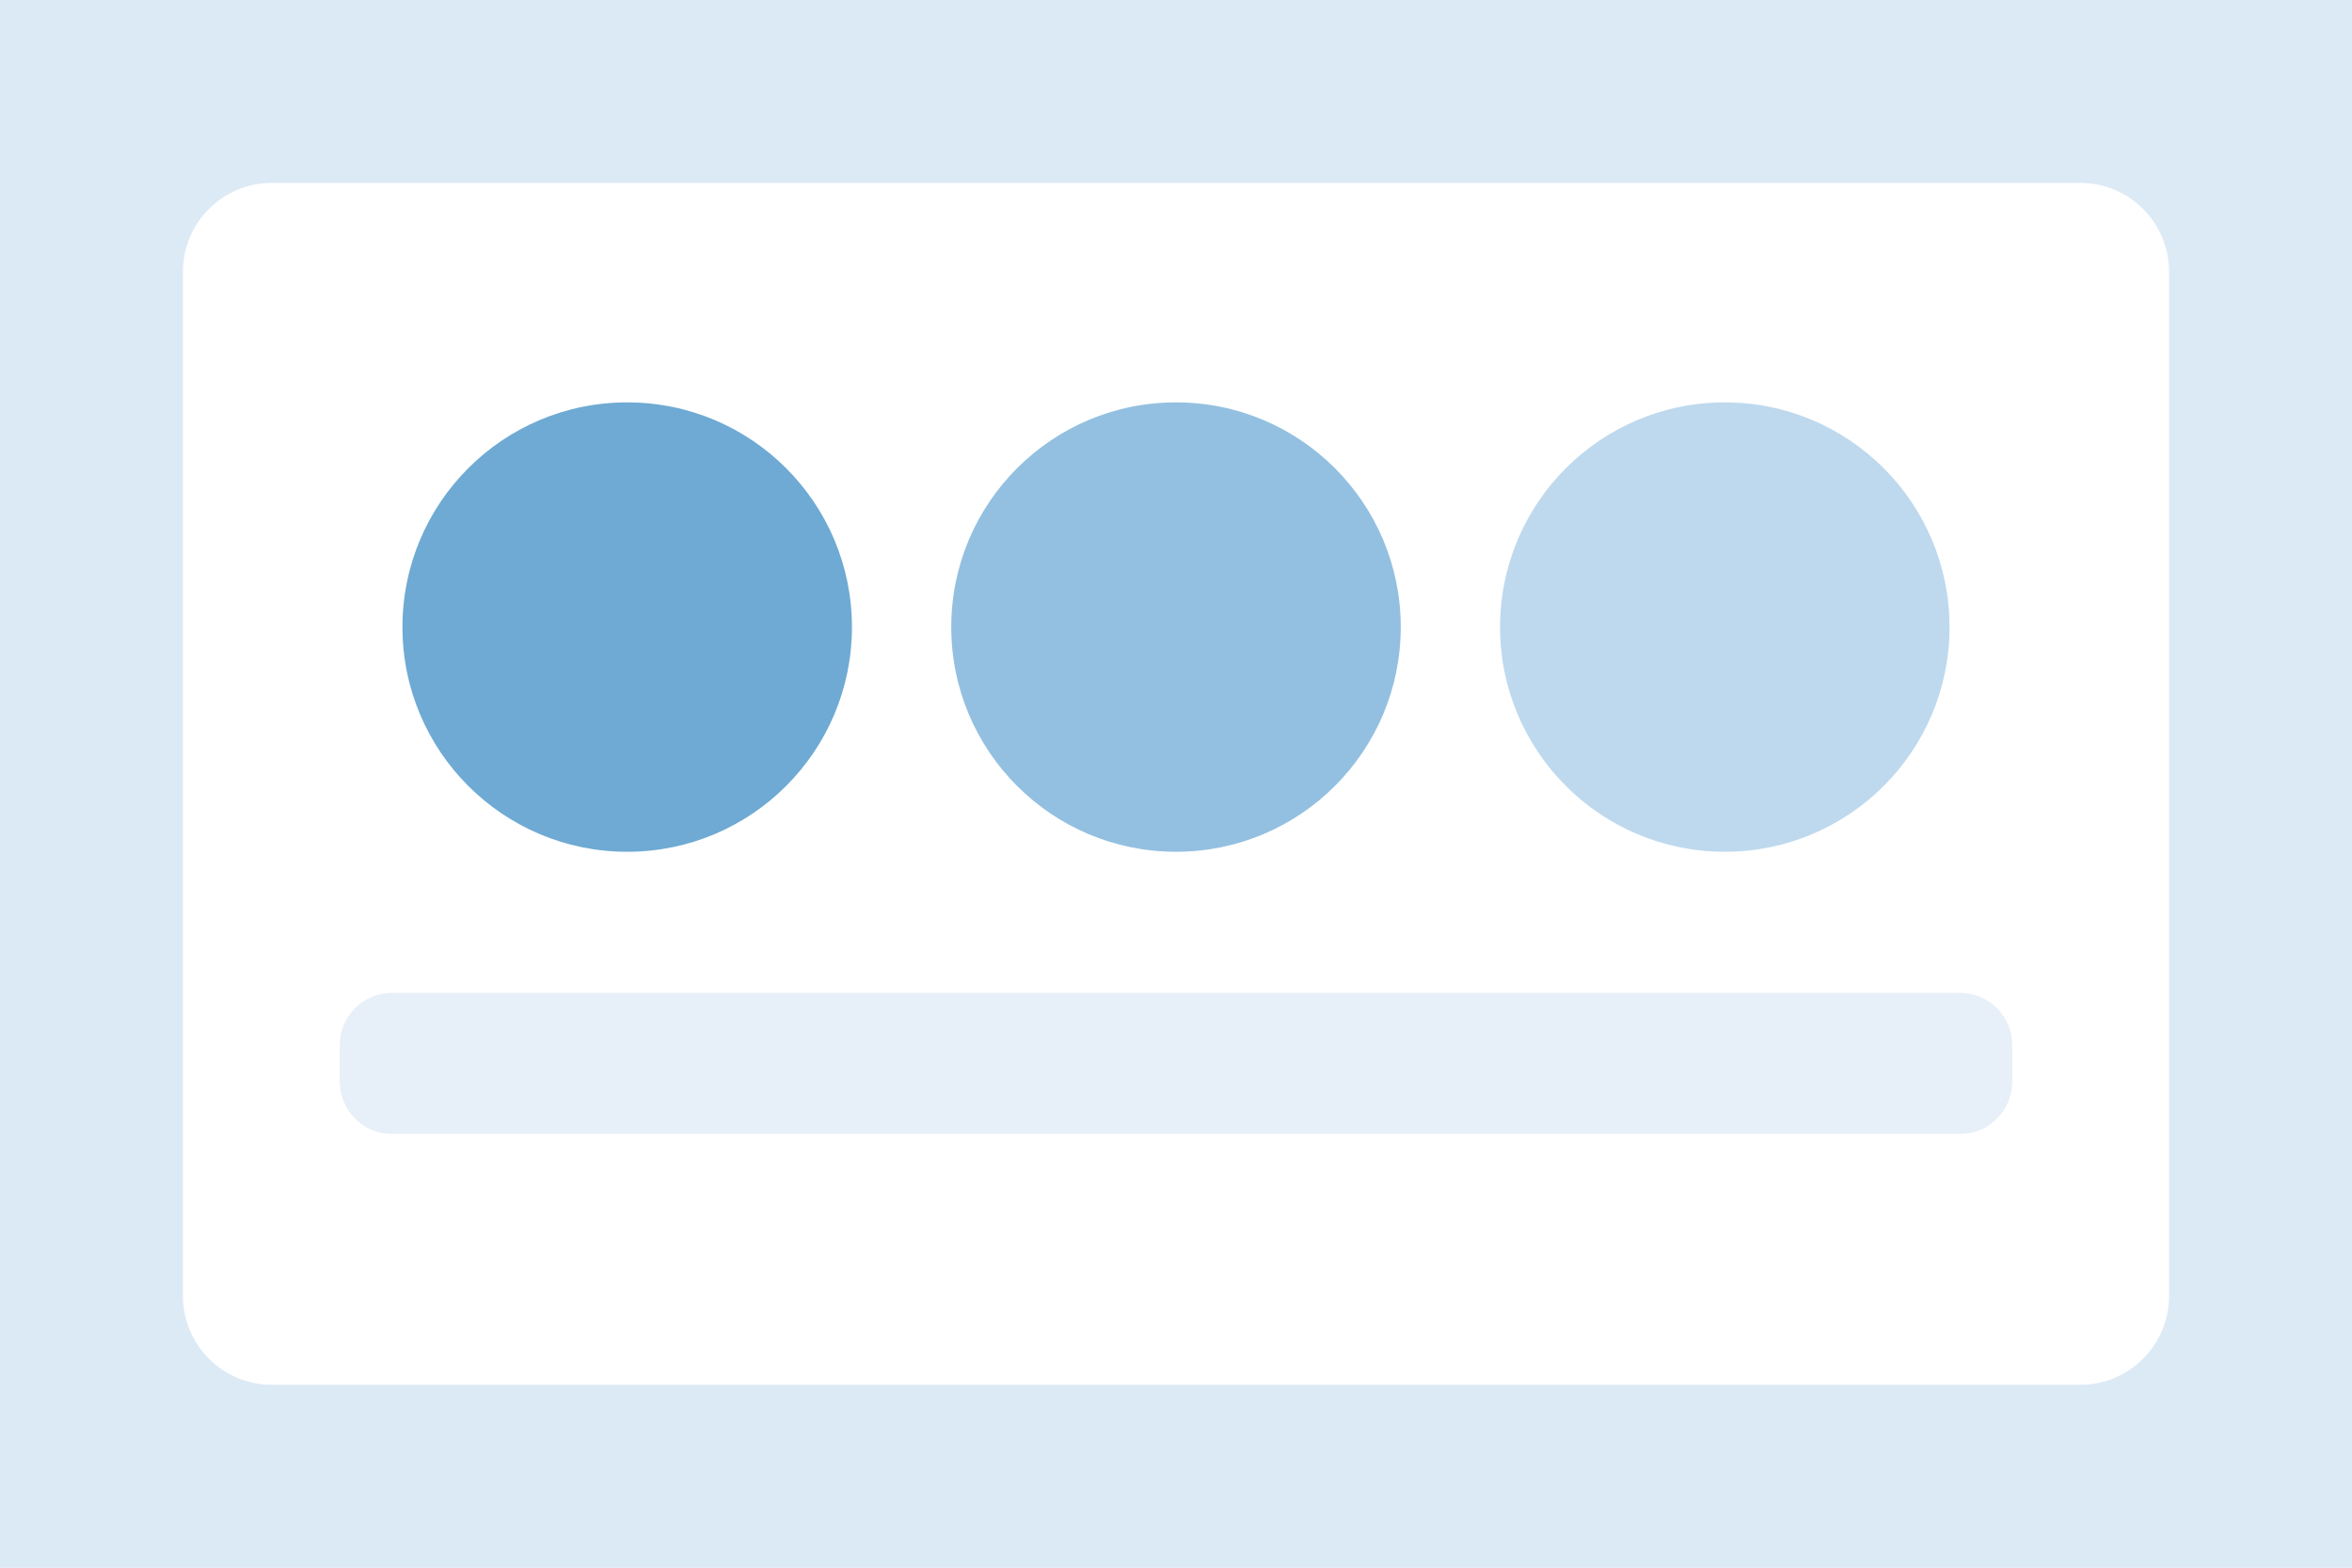
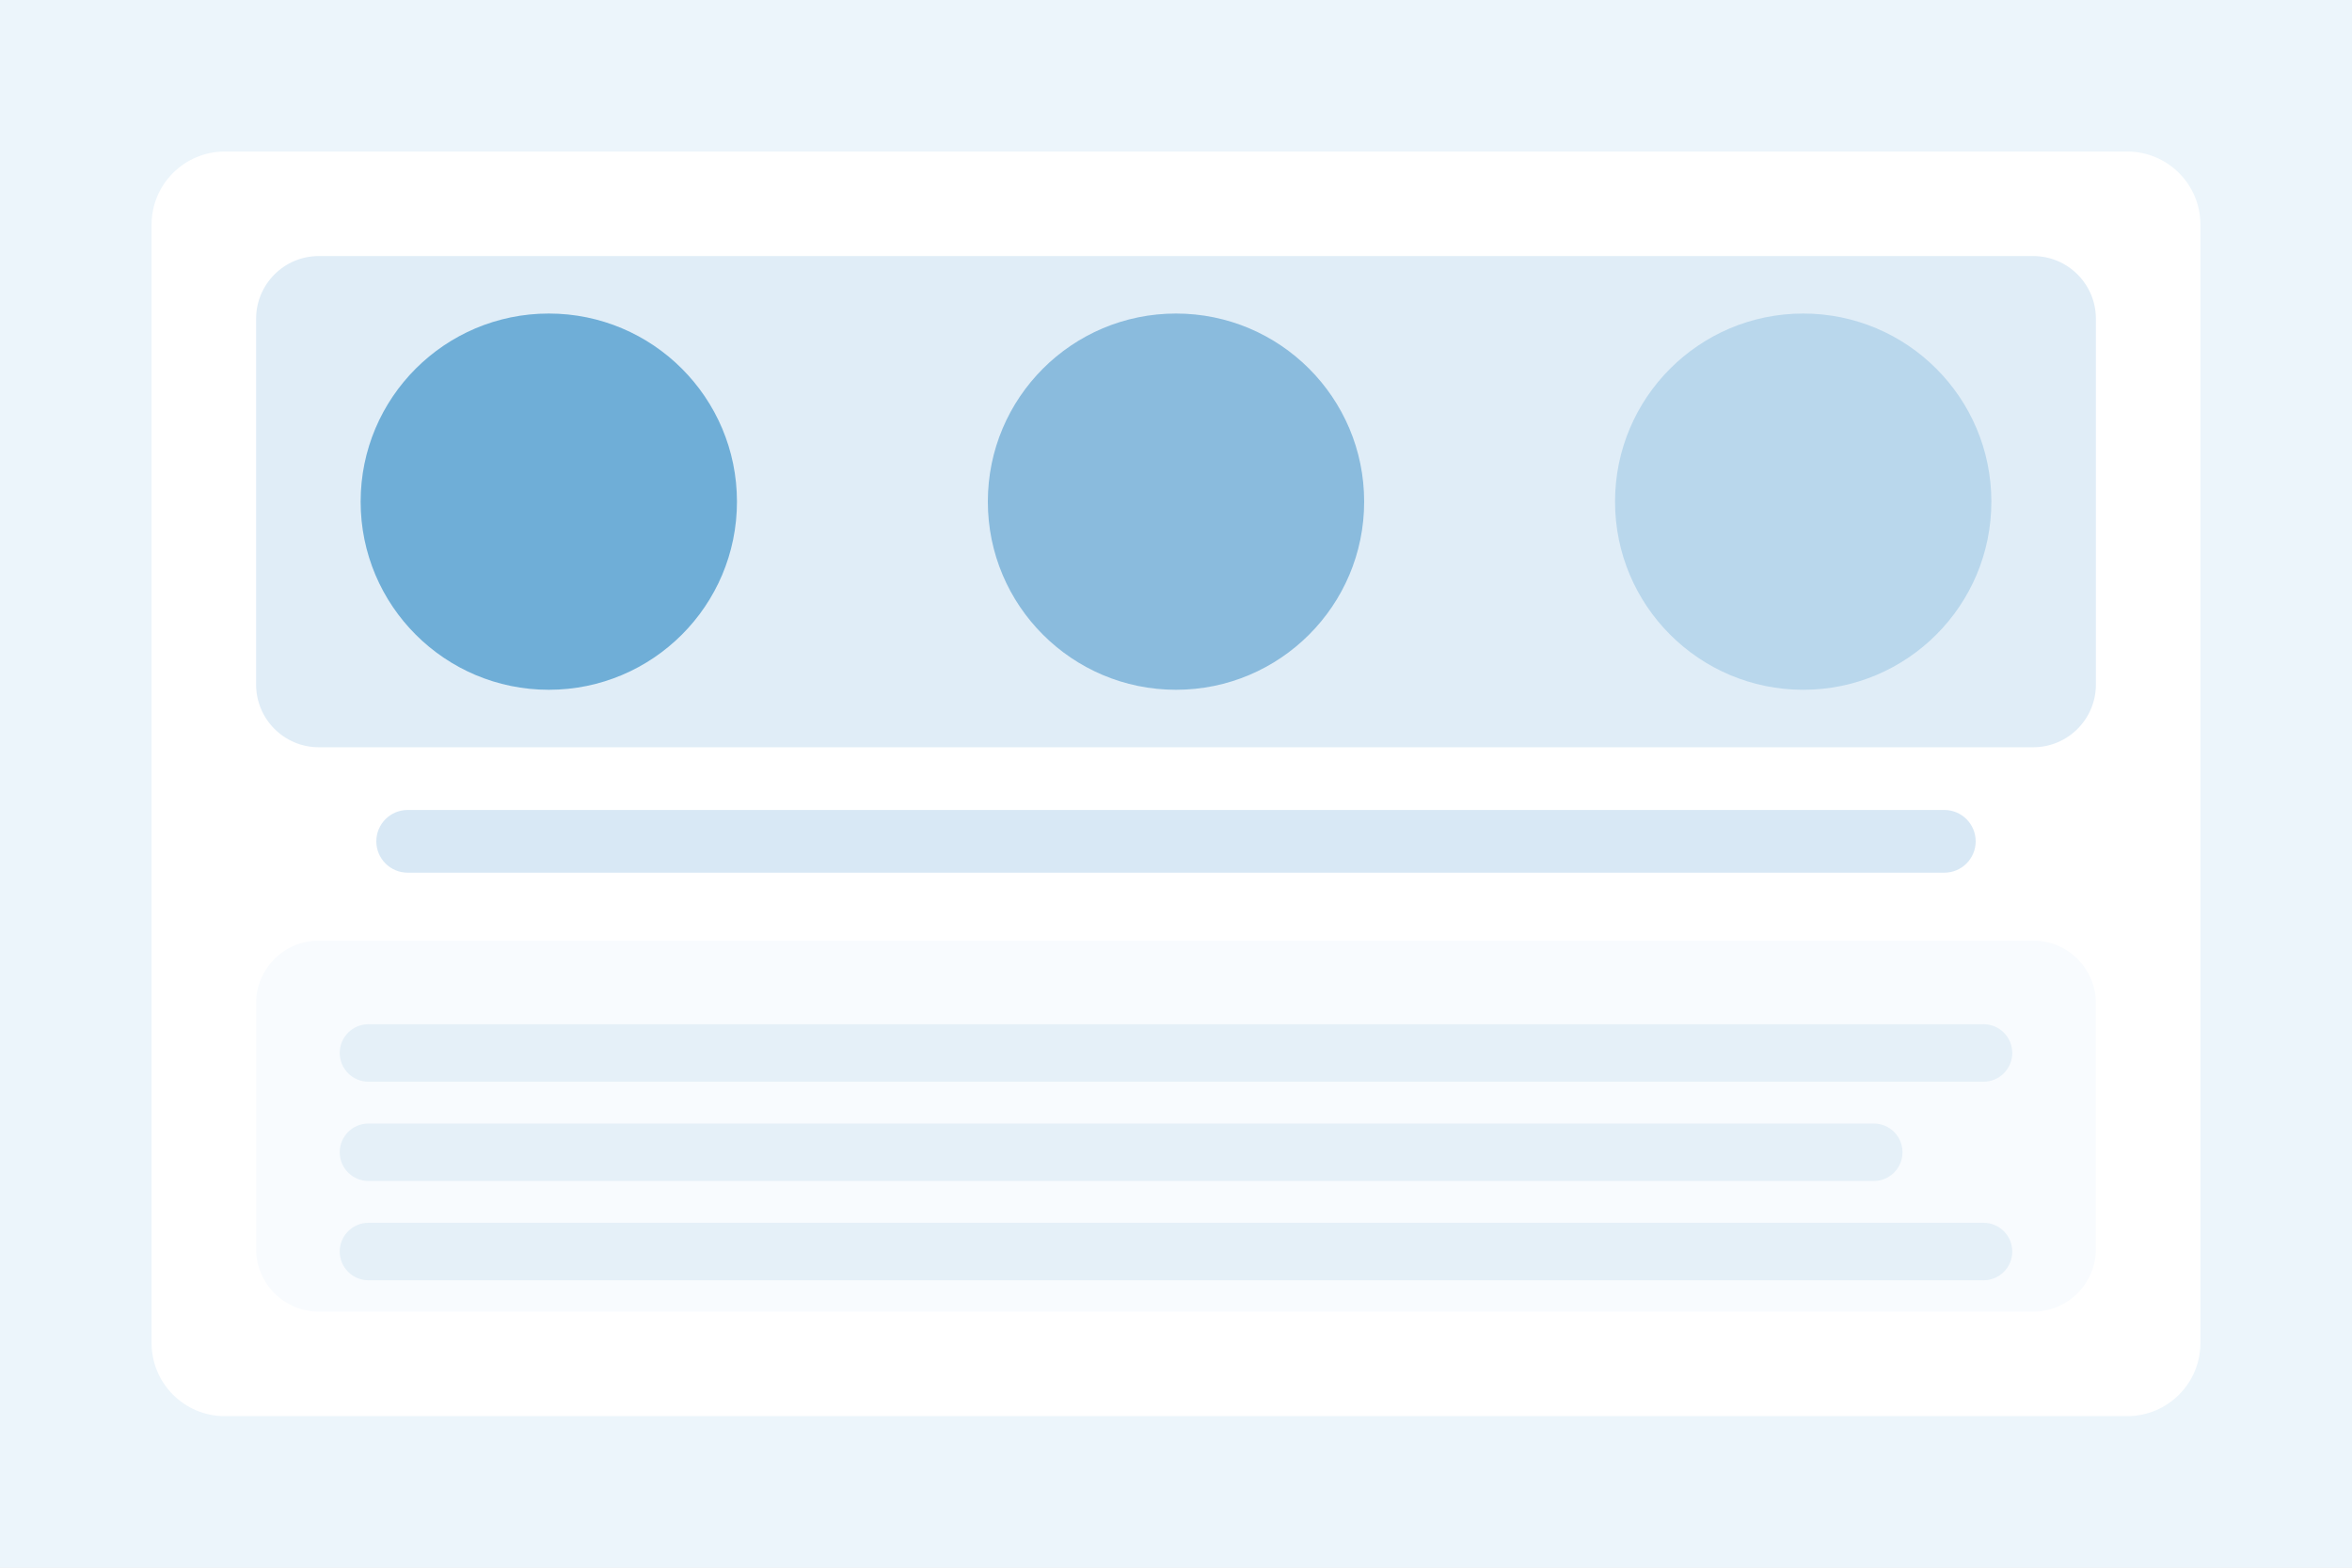
<svg xmlns="http://www.w3.org/2000/svg" width="900" height="600" viewBox="0 0 900 600" fill="none">
-   <rect width="900" height="600" fill="#DCEAF6" />
-   <rect x="70" y="70" width="760" height="460" rx="34" fill="#FFFFFF" />
-   <circle cx="240" cy="240" r="86" fill="#6EAAD3" />
-   <circle cx="450" cy="240" r="86" fill="#93C0E0" />
-   <circle cx="660" cy="240" r="86" fill="#BED9EE" />
-   <rect x="130" y="380" width="640" height="54" rx="20" fill="#E7F0F8" />
+   <rect width="900" height="600" fill="#ECF5FB" />
+   <rect x="58" y="58" width="784" height="484" rx="28" fill="#FFFFFF" />
+   <rect x="98" y="98" width="704" height="188" rx="24" fill="#E0EDF7" />
+   <circle cx="210" cy="192" r="72" fill="#6FAED7" />
+   <circle cx="450" cy="192" r="72" fill="#8ABBDD" />
+   <circle cx="690" cy="192" r="72" fill="#B9D7EC" />
+   <rect x="144" y="310" width="612" height="24" rx="12" fill="#D8E8F5" />
+   <rect x="98" y="360" width="704" height="142" rx="24" fill="#F8FBFE" />
+   <rect x="130" y="392" width="640" height="22" rx="11" fill="#E5F0F8" />
+   <rect x="130" y="430" width="598" height="22" rx="11" fill="#E5F0F8" />
+   <rect x="130" y="468" width="640" height="22" rx="11" fill="#E5F0F8" />
</svg>
